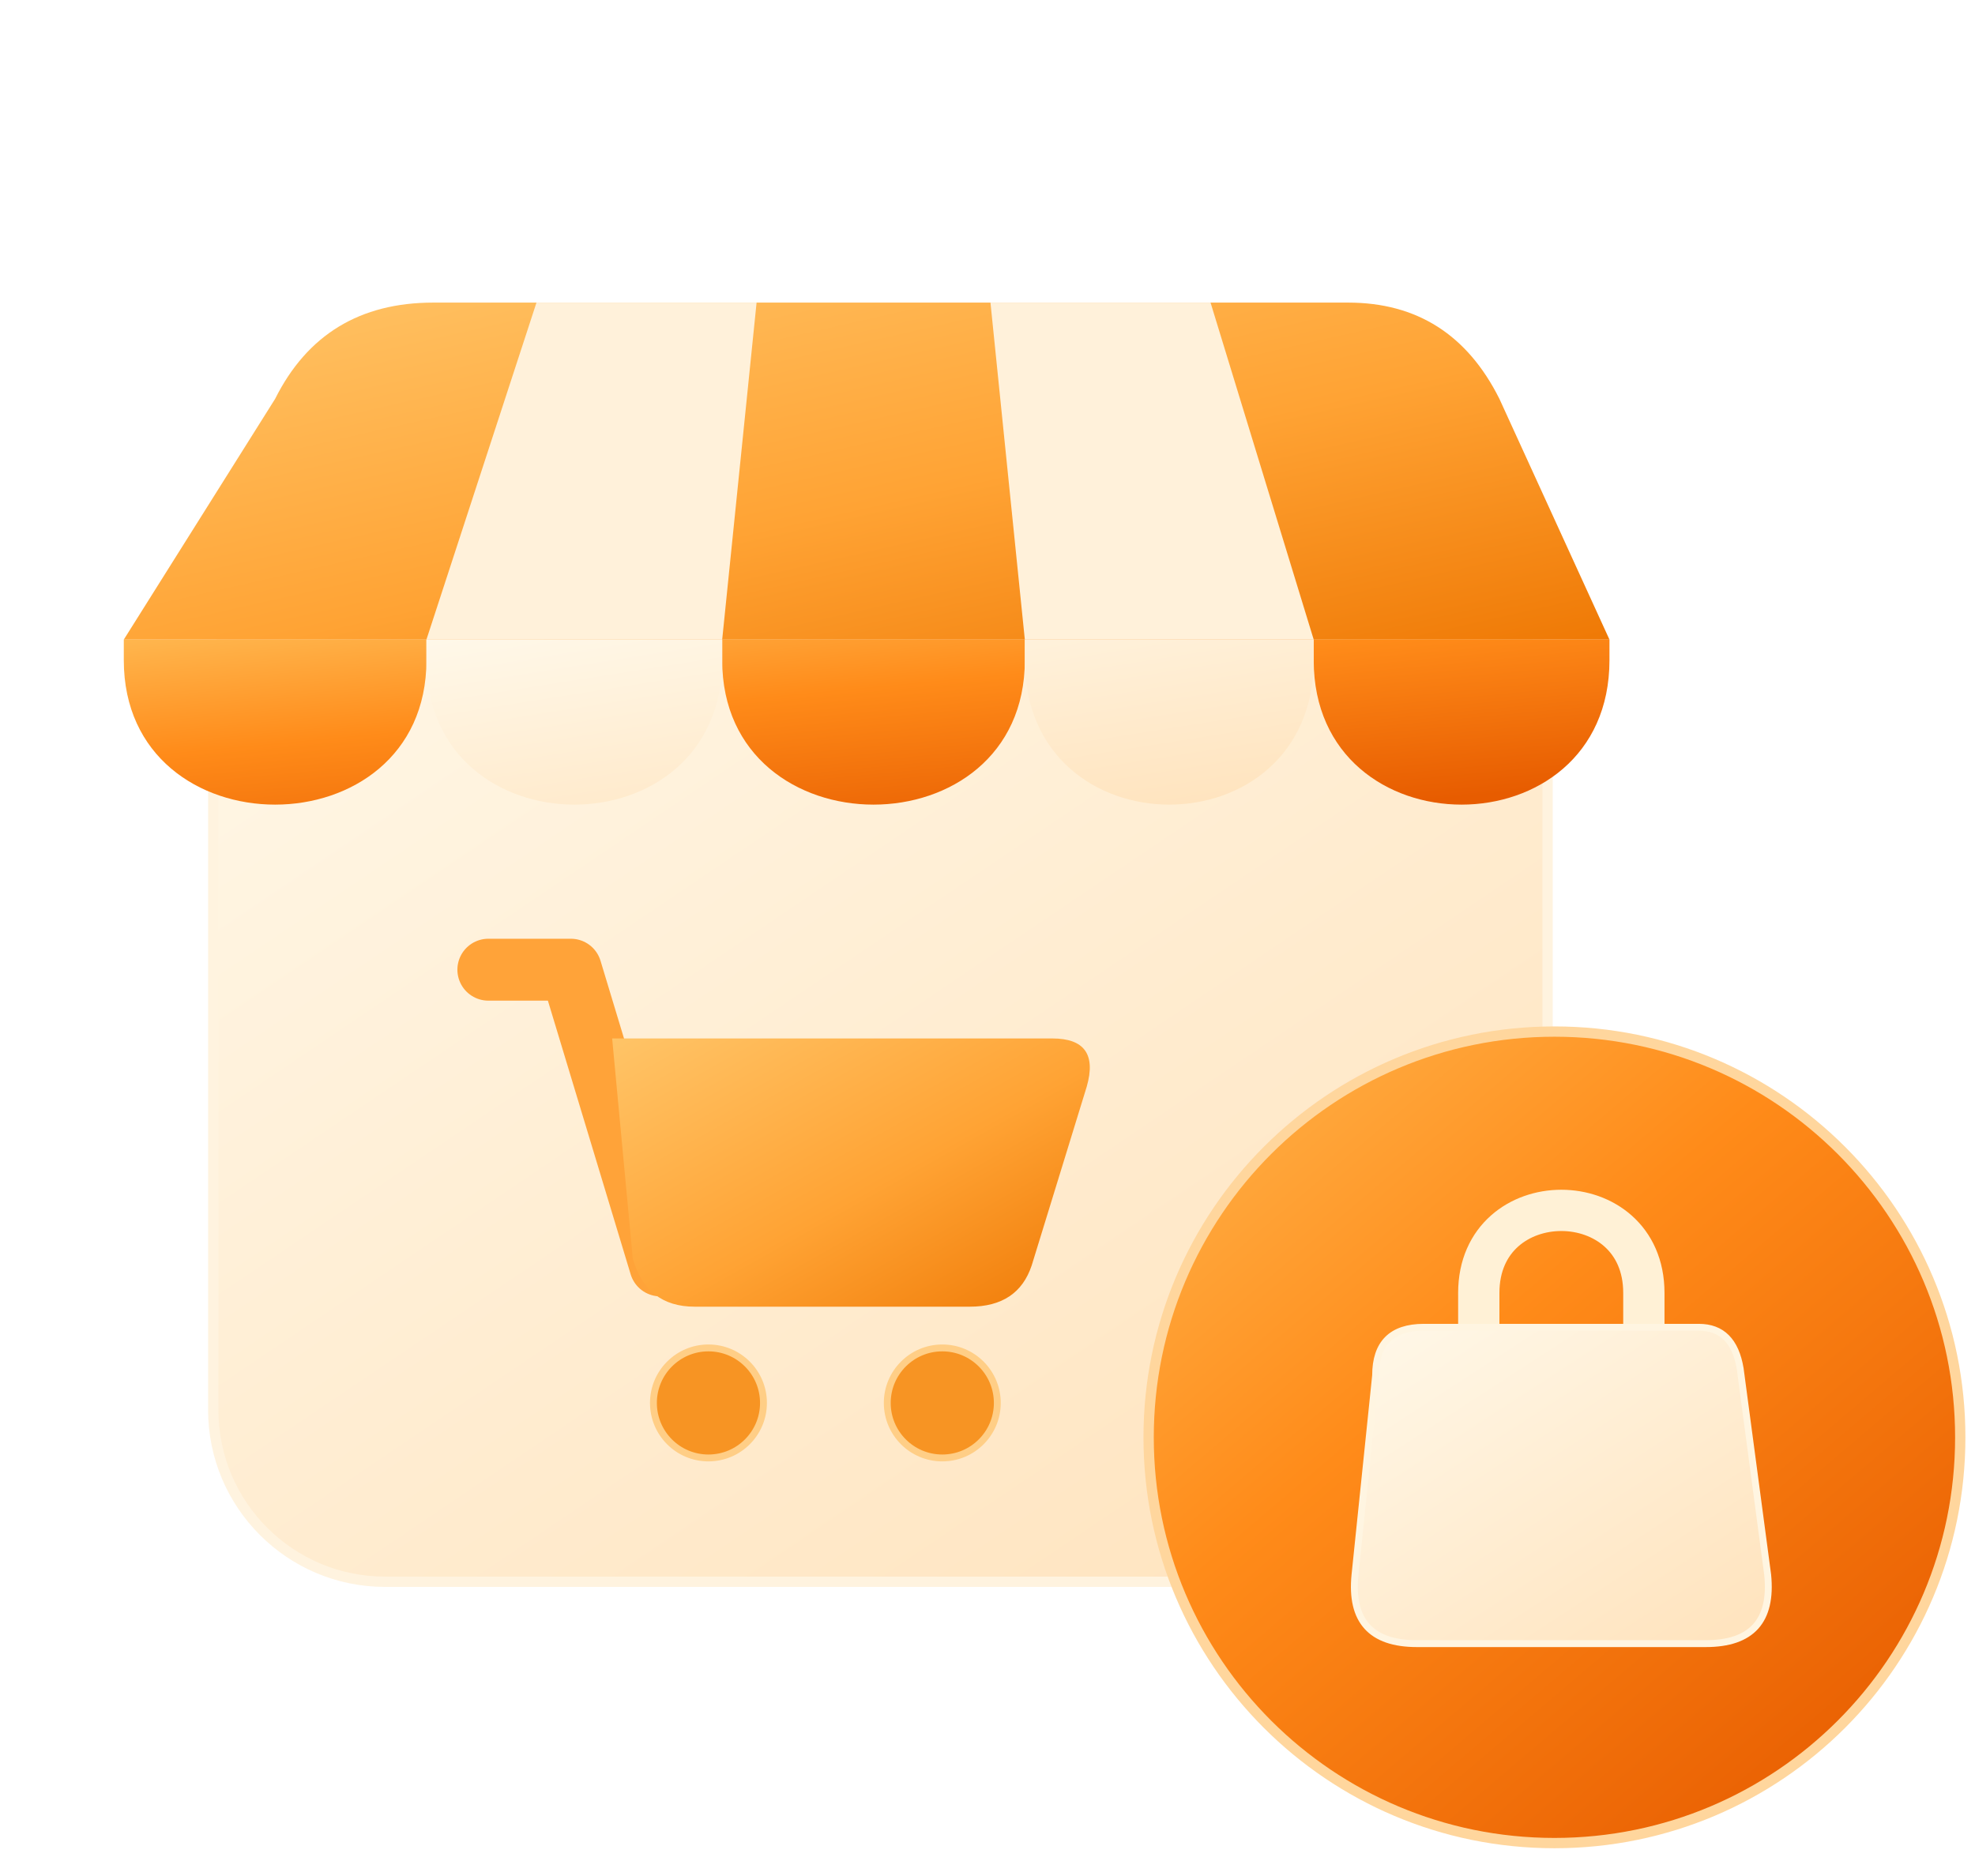
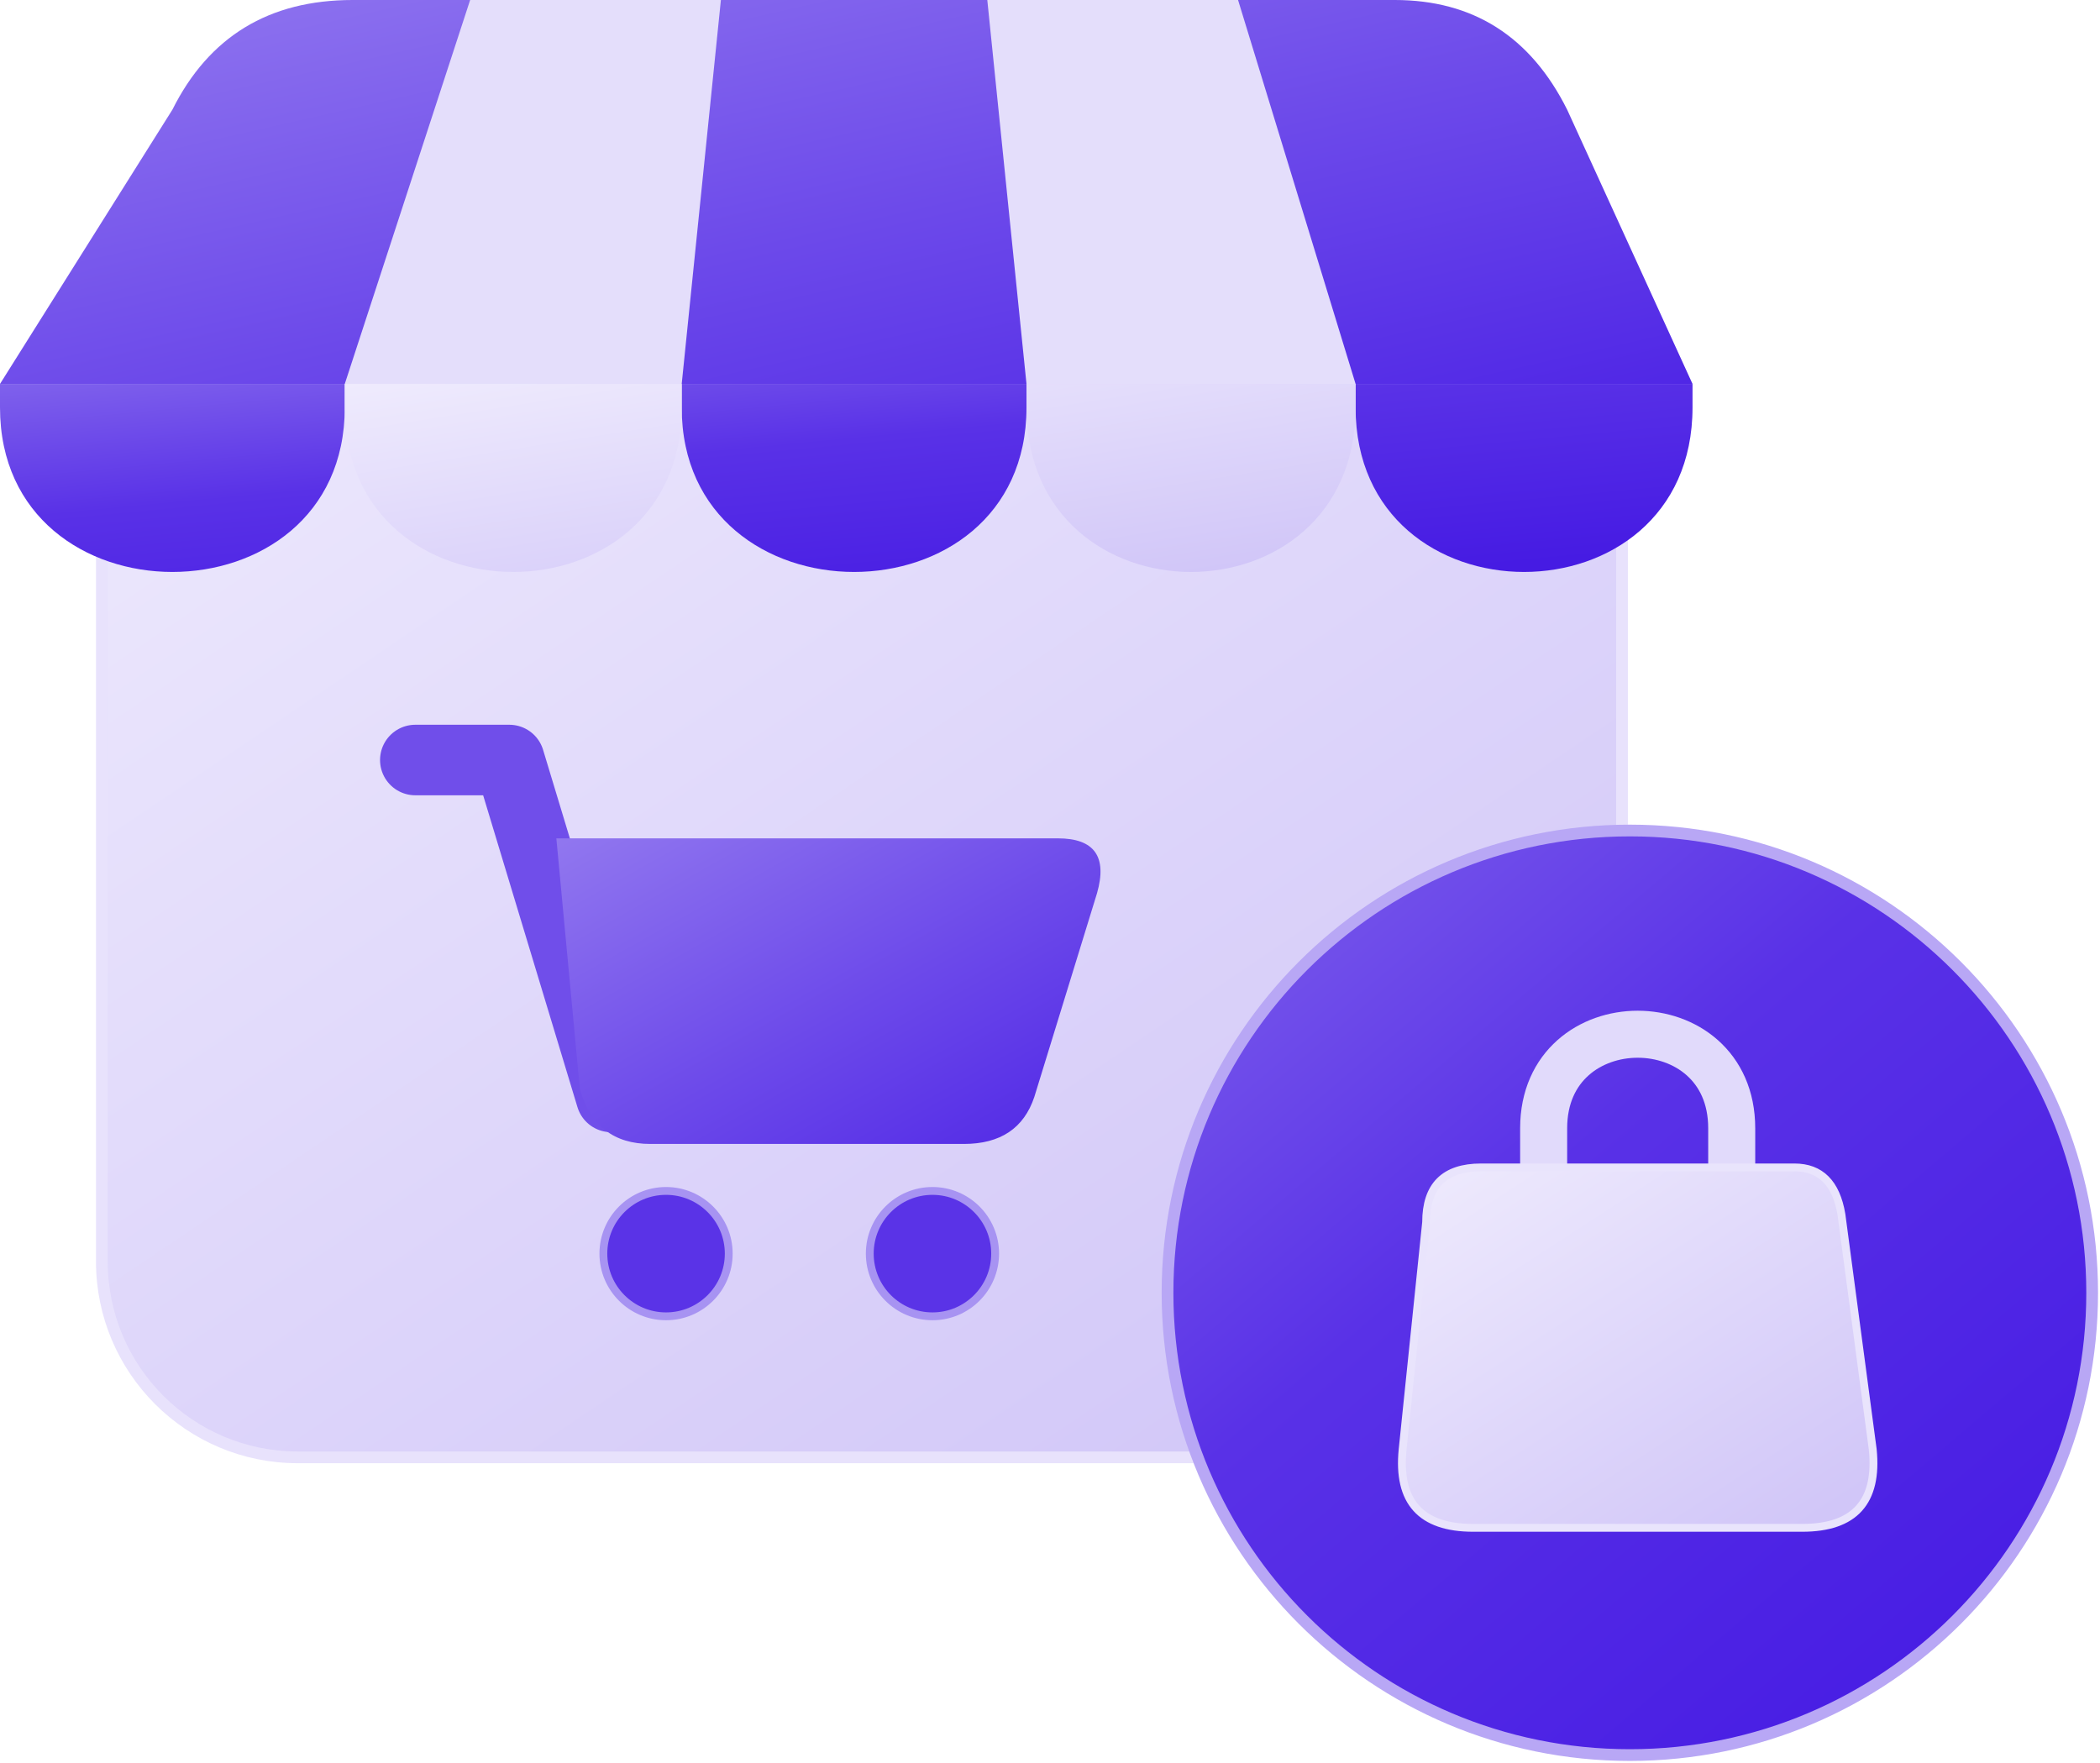
- <svg xmlns="http://www.w3.org/2000/svg" width="60" height="57" viewBox="0 0 60 57" fill="none">
-   <path d="M41.791 15.881H11.701C8.816 15.881 6.478 18.219 6.478 21.105V42.836C6.478 45.721 8.816 48.06 11.701 48.06H41.791C44.676 48.06 47.015 45.721 47.015 42.836V21.105C47.015 18.219 44.676 15.881 41.791 15.881Z" fill="url(#paint0_linear_8_86)" stroke-width="0.313" stroke="#FFF3DF" />
-   <path d="M8.358 12.119C9.333 10.169 10.935 9.194 13.164 9.194H40.955C43.045 9.194 44.577 10.169 45.552 12.119L48.895 19.433H3.761L8.358 12.119Z" fill="url(#paint1_linear_8_86)" />
-   <path d="M16.298 9.194H22.985L21.94 19.433H12.955L16.298 9.194ZM30.09 9.194H36.776L39.91 19.433H31.134L30.09 9.194Z" fill="#FFF1DA" />
-   <path d="M3.761 19.433H12.955V20.06C12.955 25.91 3.761 25.91 3.761 20.06V19.433ZM21.94 19.433H31.134V20.06C31.134 25.91 21.94 25.91 21.94 20.06V19.433ZM39.91 19.433H48.895V20.06C48.895 25.91 39.91 25.91 39.91 20.06V19.433Z" fill="url(#paint2_linear_8_86)" />
-   <path d="M12.955 19.433H21.94V20.06C21.94 25.91 12.955 25.91 12.955 20.06V19.433ZM31.134 19.433H39.91V20.06C39.91 25.91 31.134 25.91 31.134 20.06V19.433Z" fill="url(#paint3_linear_8_86)" />
-   <path d="M14.836 29.463H17.343L20.06 38.448H29.881" stroke-width="1.881" stroke-linecap="round" stroke-linejoin="round" stroke="#FFA339" />
-   <path d="M18.597 31.552H31.97C32.945 31.552 33.294 32.04 33.015 33.015L31.343 38.448C31.065 39.284 30.438 39.702 29.463 39.702H21.104C20.129 39.702 19.503 39.214 19.224 38.239L18.597 31.552Z" fill="url(#paint4_linear_8_86)" />
-   <path d="M21.522 44.298C22.446 44.298 23.194 43.55 23.194 42.627C23.194 41.704 22.446 40.955 21.522 40.955C20.599 40.955 19.851 41.704 19.851 42.627C19.851 43.55 20.599 44.298 21.522 44.298Z" fill="#F79423" stroke-width="0.209" stroke="#FFCE86" />
-   <path d="M28.627 44.298C29.55 44.298 30.298 43.55 30.298 42.627C30.298 41.704 29.55 40.955 28.627 40.955C27.704 40.955 26.955 41.704 26.955 42.627C26.955 43.55 27.704 44.298 28.627 44.298Z" fill="#F79423" stroke-width="0.209" stroke="#FFCE86" />
-   <path d="M47.224 56C54.033 56 59.552 50.48 59.552 43.672C59.552 36.863 54.033 31.343 47.224 31.343C40.415 31.343 34.895 36.863 34.895 43.672C34.895 50.48 40.415 56 47.224 56Z" fill="url(#paint5_linear_8_86)" stroke-width="0.313" stroke="#FFD69D" />
-   <path d="M44.925 40.537V39.284C44.925 35.94 49.94 35.94 49.94 39.284V40.537" stroke-width="1.254" stroke-linecap="round" stroke="#FFF1D6" />
-   <path d="M43.254 40.328H51.612C52.309 40.328 52.726 40.746 52.866 41.582L53.702 47.851C53.841 49.244 53.214 49.94 51.821 49.94H43.045C41.652 49.94 41.025 49.244 41.164 47.851L41.791 41.791C41.791 40.816 42.279 40.328 43.254 40.328Z" fill="url(#paint6_linear_8_86)" stroke-width="0.209" stroke="#FFF5E1" />
+ <svg xmlns="http://www.w3.org/2000/svg" width="56" height="47" viewBox="0 0 56 47" fill="none">
+   <path d="M38.03 6.687H7.94C5.055 6.687 2.716 9.025 2.716 11.911V33.642C2.716 36.527 5.055 38.866 7.94 38.866H38.03C40.915 38.866 43.254 36.527 43.254 33.642V11.911C43.254 9.025 40.915 6.687 38.03 6.687Z" fill="url(#paint0_linear_105_35703)" stroke-width="0.313" stroke="#E8E2FC" />
+   <path d="M4.597 2.925C5.572 0.975 7.174 0 9.403 0H37.194C39.284 0 40.816 0.975 41.791 2.925L45.134 10.239H0L4.597 2.925Z" fill="url(#paint1_linear_105_35703)" />
+   <path d="M12.537 0H19.224L18.179 10.239H9.194L12.537 0ZM26.328 0H33.015L36.149 10.239H27.373L26.328 0Z" fill="#E4DEFB" />
+   <path d="M0 10.239H9.194V10.866C9.194 16.716 0 16.716 0 10.866V10.239ZM18.179 10.239H27.373V10.866C27.373 16.716 18.179 16.716 18.179 10.866V10.239ZM36.149 10.239H45.134V10.866C45.134 16.716 36.149 16.716 36.149 10.866V10.239Z" fill="url(#paint2_linear_105_35703)" />
+   <path d="M9.194 10.239H18.179V10.866C18.179 16.716 9.194 16.716 9.194 10.866V10.239ZM27.373 10.239H36.149V10.866C36.149 16.716 27.373 16.716 27.373 10.866V10.239Z" fill="url(#paint3_linear_105_35703)" />
+   <path d="M11.075 20.269H13.582L16.299 29.254H26.119" stroke-width="1.881" stroke-linecap="round" stroke-linejoin="round" stroke="#704EEA" />
+   <path d="M14.836 22.358H28.209C29.184 22.358 29.532 22.846 29.254 23.821L27.582 29.254C27.303 30.09 26.677 30.508 25.701 30.508H17.343C16.368 30.508 15.741 30.02 15.463 29.045L14.836 22.358Z" fill="url(#paint4_linear_105_35703)" />
+   <path d="M17.761 35.105C18.684 35.105 19.433 34.356 19.433 33.433C19.433 32.51 18.684 31.761 17.761 31.761C16.838 31.761 16.09 32.51 16.09 33.433C16.09 34.356 16.838 35.105 17.761 35.105Z" fill="#5A33E7" stroke-width="0.209" stroke="#A793F2" />
+   <path d="M24.866 35.105C25.789 35.105 26.537 34.356 26.537 33.433C26.537 32.51 25.789 31.761 24.866 31.761C23.942 31.761 23.194 32.51 23.194 33.433C23.194 34.356 23.942 35.105 24.866 35.105Z" fill="#5A33E7" stroke-width="0.209" stroke="#A793F2" />
+   <path d="M43.463 46.806C50.271 46.806 55.791 41.286 55.791 34.478C55.791 27.669 50.271 22.149 43.463 22.149C36.654 22.149 31.134 27.669 31.134 34.478C31.134 41.286 36.654 46.806 43.463 46.806Z" fill="url(#paint5_linear_105_35703)" stroke-width="0.313" stroke="#B8A7F5" />
+   <path d="M41.164 31.343V30.09C41.164 26.746 46.179 26.746 46.179 30.09V31.343" stroke-width="1.254" stroke-linecap="round" stroke="#E1DAFB" />
+   <path d="M39.493 31.134H47.851C48.547 31.134 48.965 31.552 49.105 32.388L49.94 38.657C50.08 40.05 49.453 40.746 48.06 40.746H39.284C37.891 40.746 37.264 40.05 37.403 38.657L38.03 32.597C38.03 31.622 38.517 31.134 39.493 31.134Z" fill="url(#paint6_linear_105_35703)" stroke-width="0.209" stroke="#E9E4FC" />
  <defs>
-     <linearGradient id="paint0_linear_8_86" x1="6.478" y1="15.881" x2="32.177" y2="53.969" gradientUnits="userSpaceOnUse">
-       <stop stop-color="#FFF8E9" />
-       <stop offset="1" stop-color="#FFE4BF" />
+     <linearGradient id="paint0_linear_105_35703" x1="2.716" y1="6.687" x2="28.416" y2="44.775" gradientUnits="userSpaceOnUse">
+       <stop stop-color="#EFEBFD" />
+       <stop offset="1" stop-color="#D1C6F8" />
    </linearGradient>
-     <linearGradient id="paint1_linear_8_86" x1="3.761" y1="9.194" x2="8.179" y2="28.669" gradientUnits="userSpaceOnUse">
-       <stop stop-color="#FFC467" />
-       <stop offset="0.55" stop-color="#FFA334" />
-       <stop offset="1" stop-color="#EF7905" />
+     <linearGradient id="paint1_linear_105_35703" x1="0" y1="0" x2="4.418" y2="19.475" gradientUnits="userSpaceOnUse">
+       <stop stop-color="#9177EF" />
+       <stop offset="0.55" stop-color="#6C49EA" />
+       <stop offset="1" stop-color="#5027E6" />
    </linearGradient>
-     <linearGradient id="paint2_linear_8_86" x1="3.761" y1="19.433" x2="4.57" y2="27.995" gradientUnits="userSpaceOnUse">
-       <stop stop-color="#FFB64E" />
-       <stop offset="0.42" stop-color="#FF8B19" />
-       <stop offset="1" stop-color="#E75C00" />
+     <linearGradient id="paint2_linear_105_35703" x1="0" y1="10.239" x2="0.809" y2="18.801" gradientUnits="userSpaceOnUse">
+       <stop stop-color="#7F61EC" />
+       <stop offset="0.42" stop-color="#5931E7" />
+       <stop offset="1" stop-color="#461BE3" />
    </linearGradient>
-     <linearGradient id="paint3_linear_8_86" x1="12.955" y1="19.433" x2="14.288" y2="27.86" gradientUnits="userSpaceOnUse">
-       <stop stop-color="#FFF8E9" />
-       <stop offset="1" stop-color="#FFE4BF" />
+     <linearGradient id="paint3_linear_105_35703" x1="9.194" y1="10.239" x2="10.527" y2="18.666" gradientUnits="userSpaceOnUse">
+       <stop stop-color="#EFEBFD" />
+       <stop offset="1" stop-color="#D1C6F8" />
    </linearGradient>
-     <linearGradient id="paint4_linear_8_86" x1="18.597" y1="31.552" x2="25.555" y2="43.943" gradientUnits="userSpaceOnUse">
-       <stop stop-color="#FFC467" />
-       <stop offset="0.55" stop-color="#FFA334" />
-       <stop offset="1" stop-color="#EF7905" />
+     <linearGradient id="paint4_linear_105_35703" x1="14.836" y1="22.358" x2="21.794" y2="34.749" gradientUnits="userSpaceOnUse">
+       <stop stop-color="#9177EF" />
+       <stop offset="0.55" stop-color="#6C49EA" />
+       <stop offset="1" stop-color="#5027E6" />
    </linearGradient>
-     <linearGradient id="paint5_linear_8_86" x1="34.895" y1="31.343" x2="55.854" y2="56" gradientUnits="userSpaceOnUse">
-       <stop stop-color="#FFB64E" />
-       <stop offset="0.42" stop-color="#FF8B19" />
-       <stop offset="1" stop-color="#E75C00" />
+     <linearGradient id="paint5_linear_105_35703" x1="31.134" y1="22.149" x2="52.093" y2="46.806" gradientUnits="userSpaceOnUse">
+       <stop stop-color="#7F61EC" />
+       <stop offset="0.42" stop-color="#5931E7" />
+       <stop offset="1" stop-color="#461BE3" />
    </linearGradient>
-     <linearGradient id="paint6_linear_8_86" x1="41.145" y1="40.328" x2="48.709" y2="51.971" gradientUnits="userSpaceOnUse">
-       <stop stop-color="#FFF8E9" />
-       <stop offset="1" stop-color="#FFE4BF" />
+     <linearGradient id="paint6_linear_105_35703" x1="37.384" y1="31.134" x2="44.948" y2="42.777" gradientUnits="userSpaceOnUse">
+       <stop stop-color="#EFEBFD" />
+       <stop offset="1" stop-color="#D1C6F8" />
    </linearGradient>
  </defs>
</svg>
